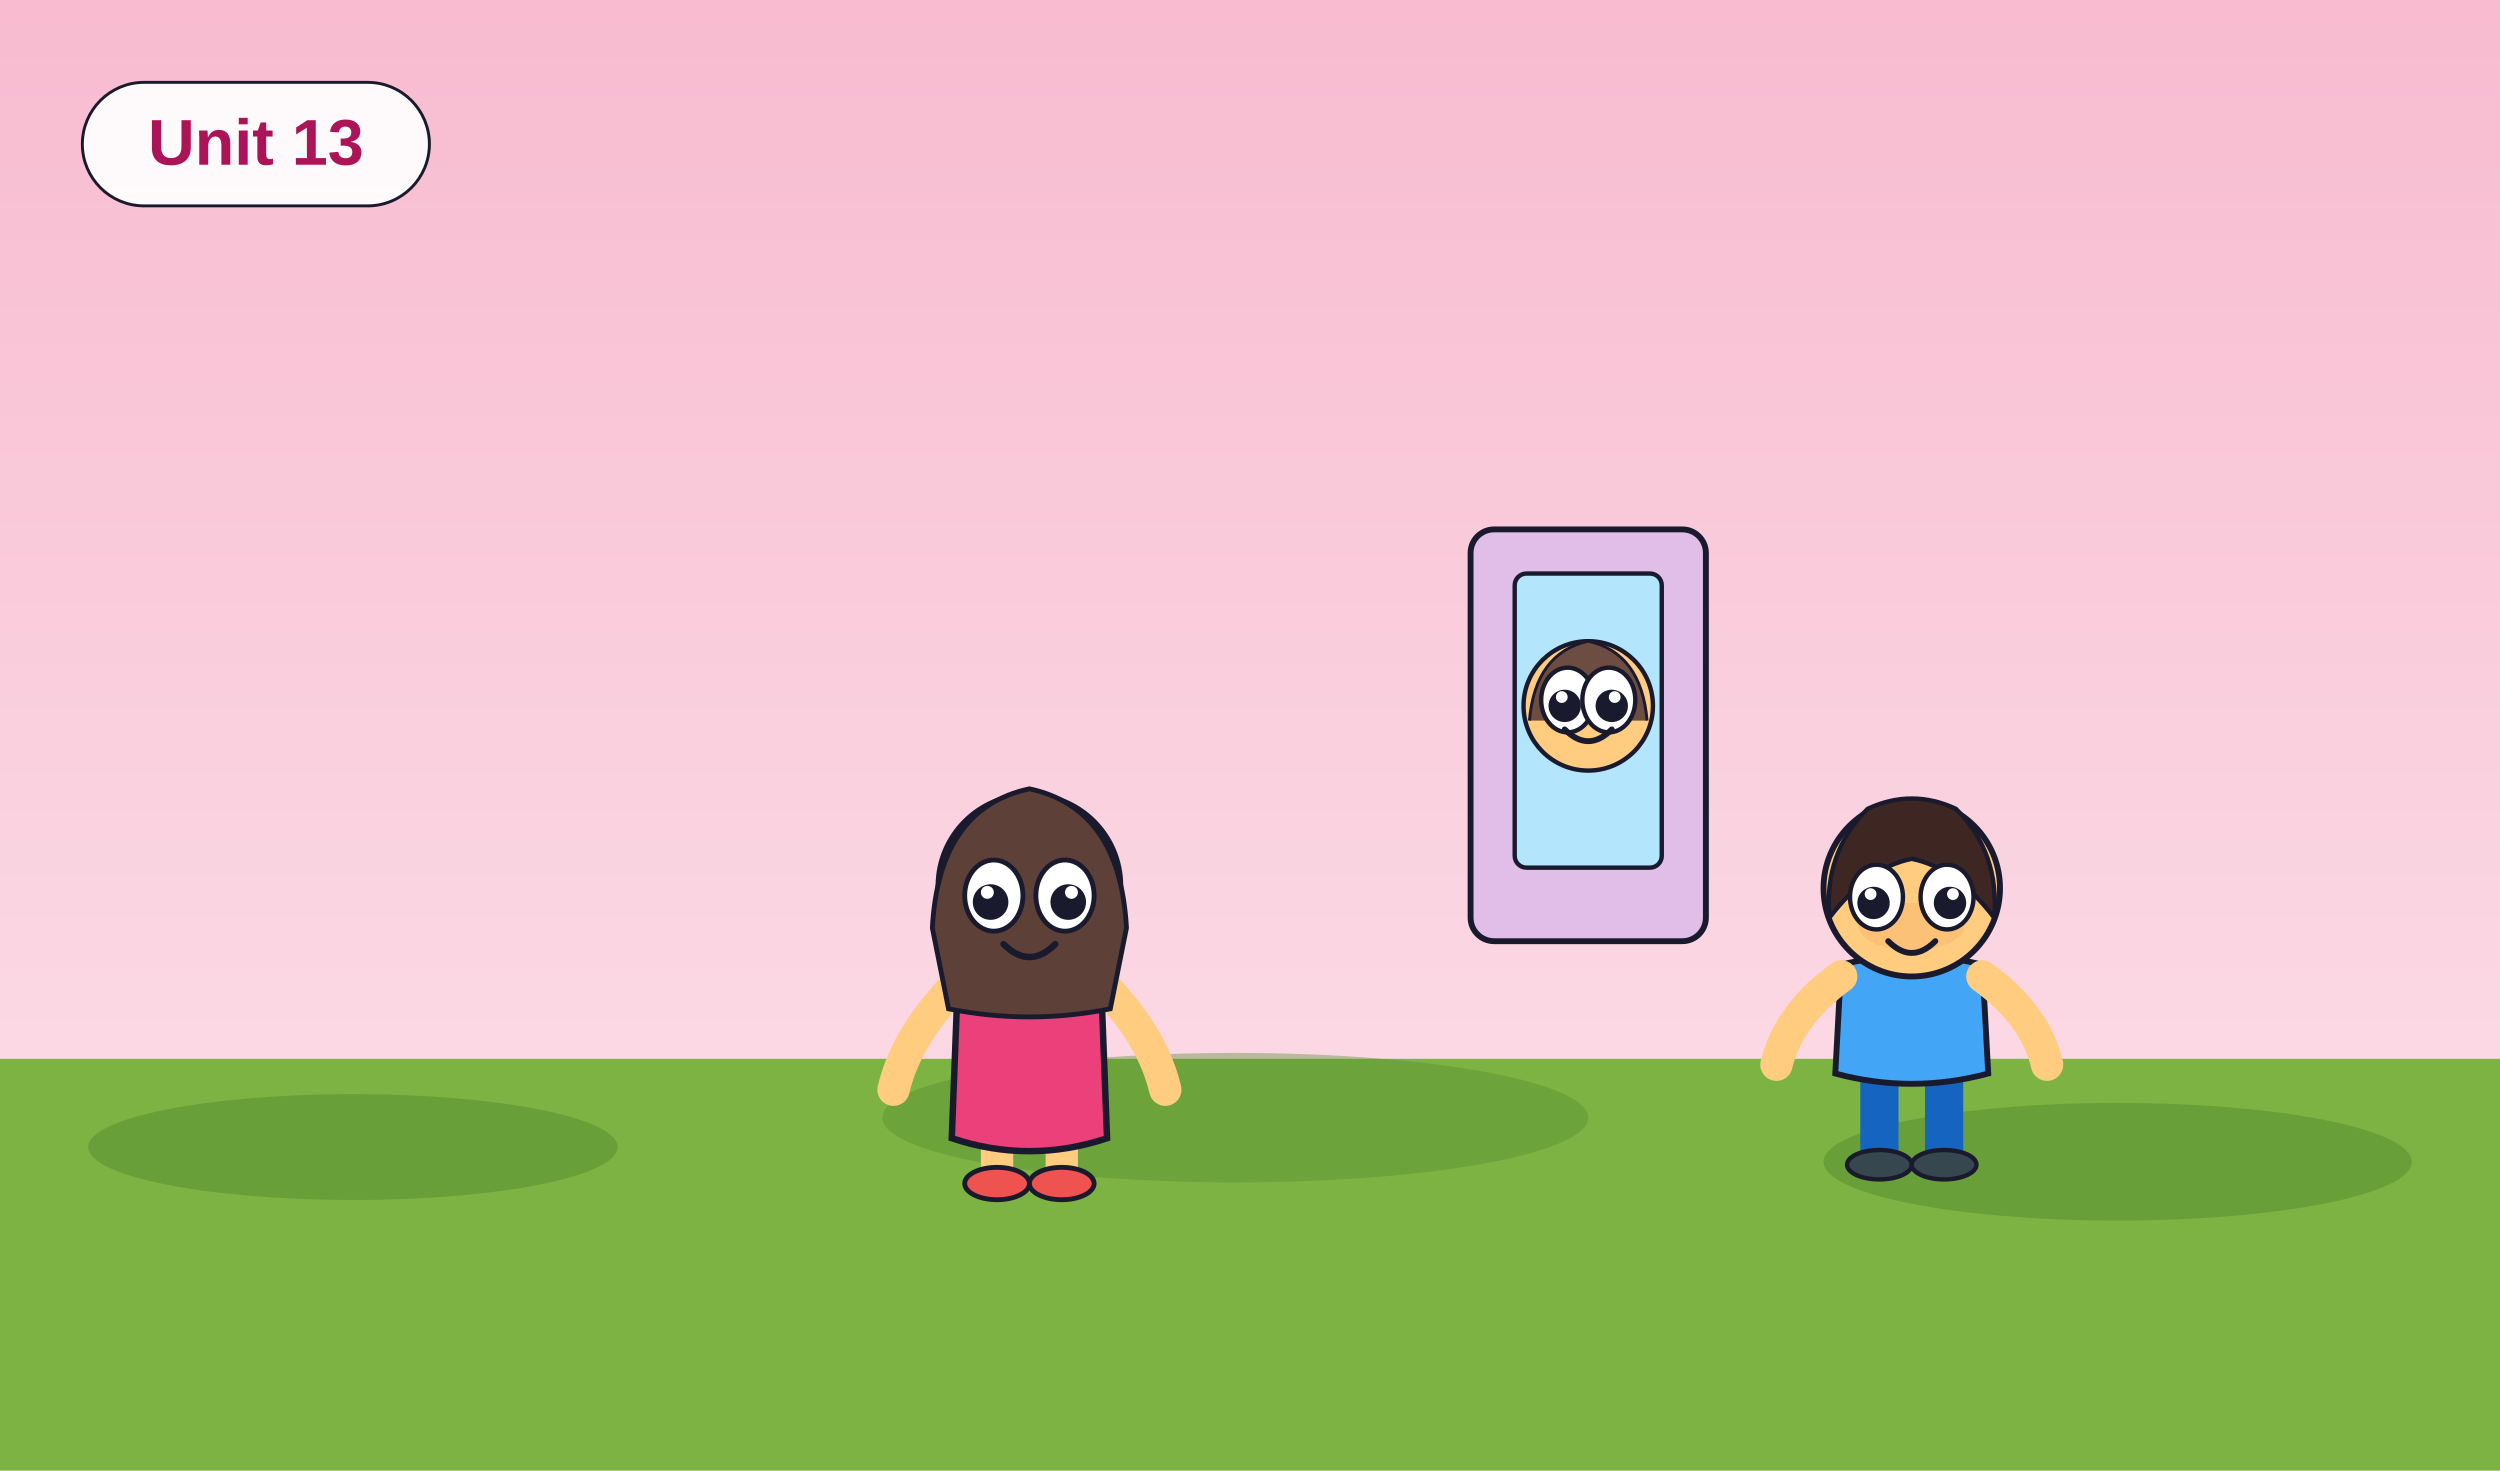
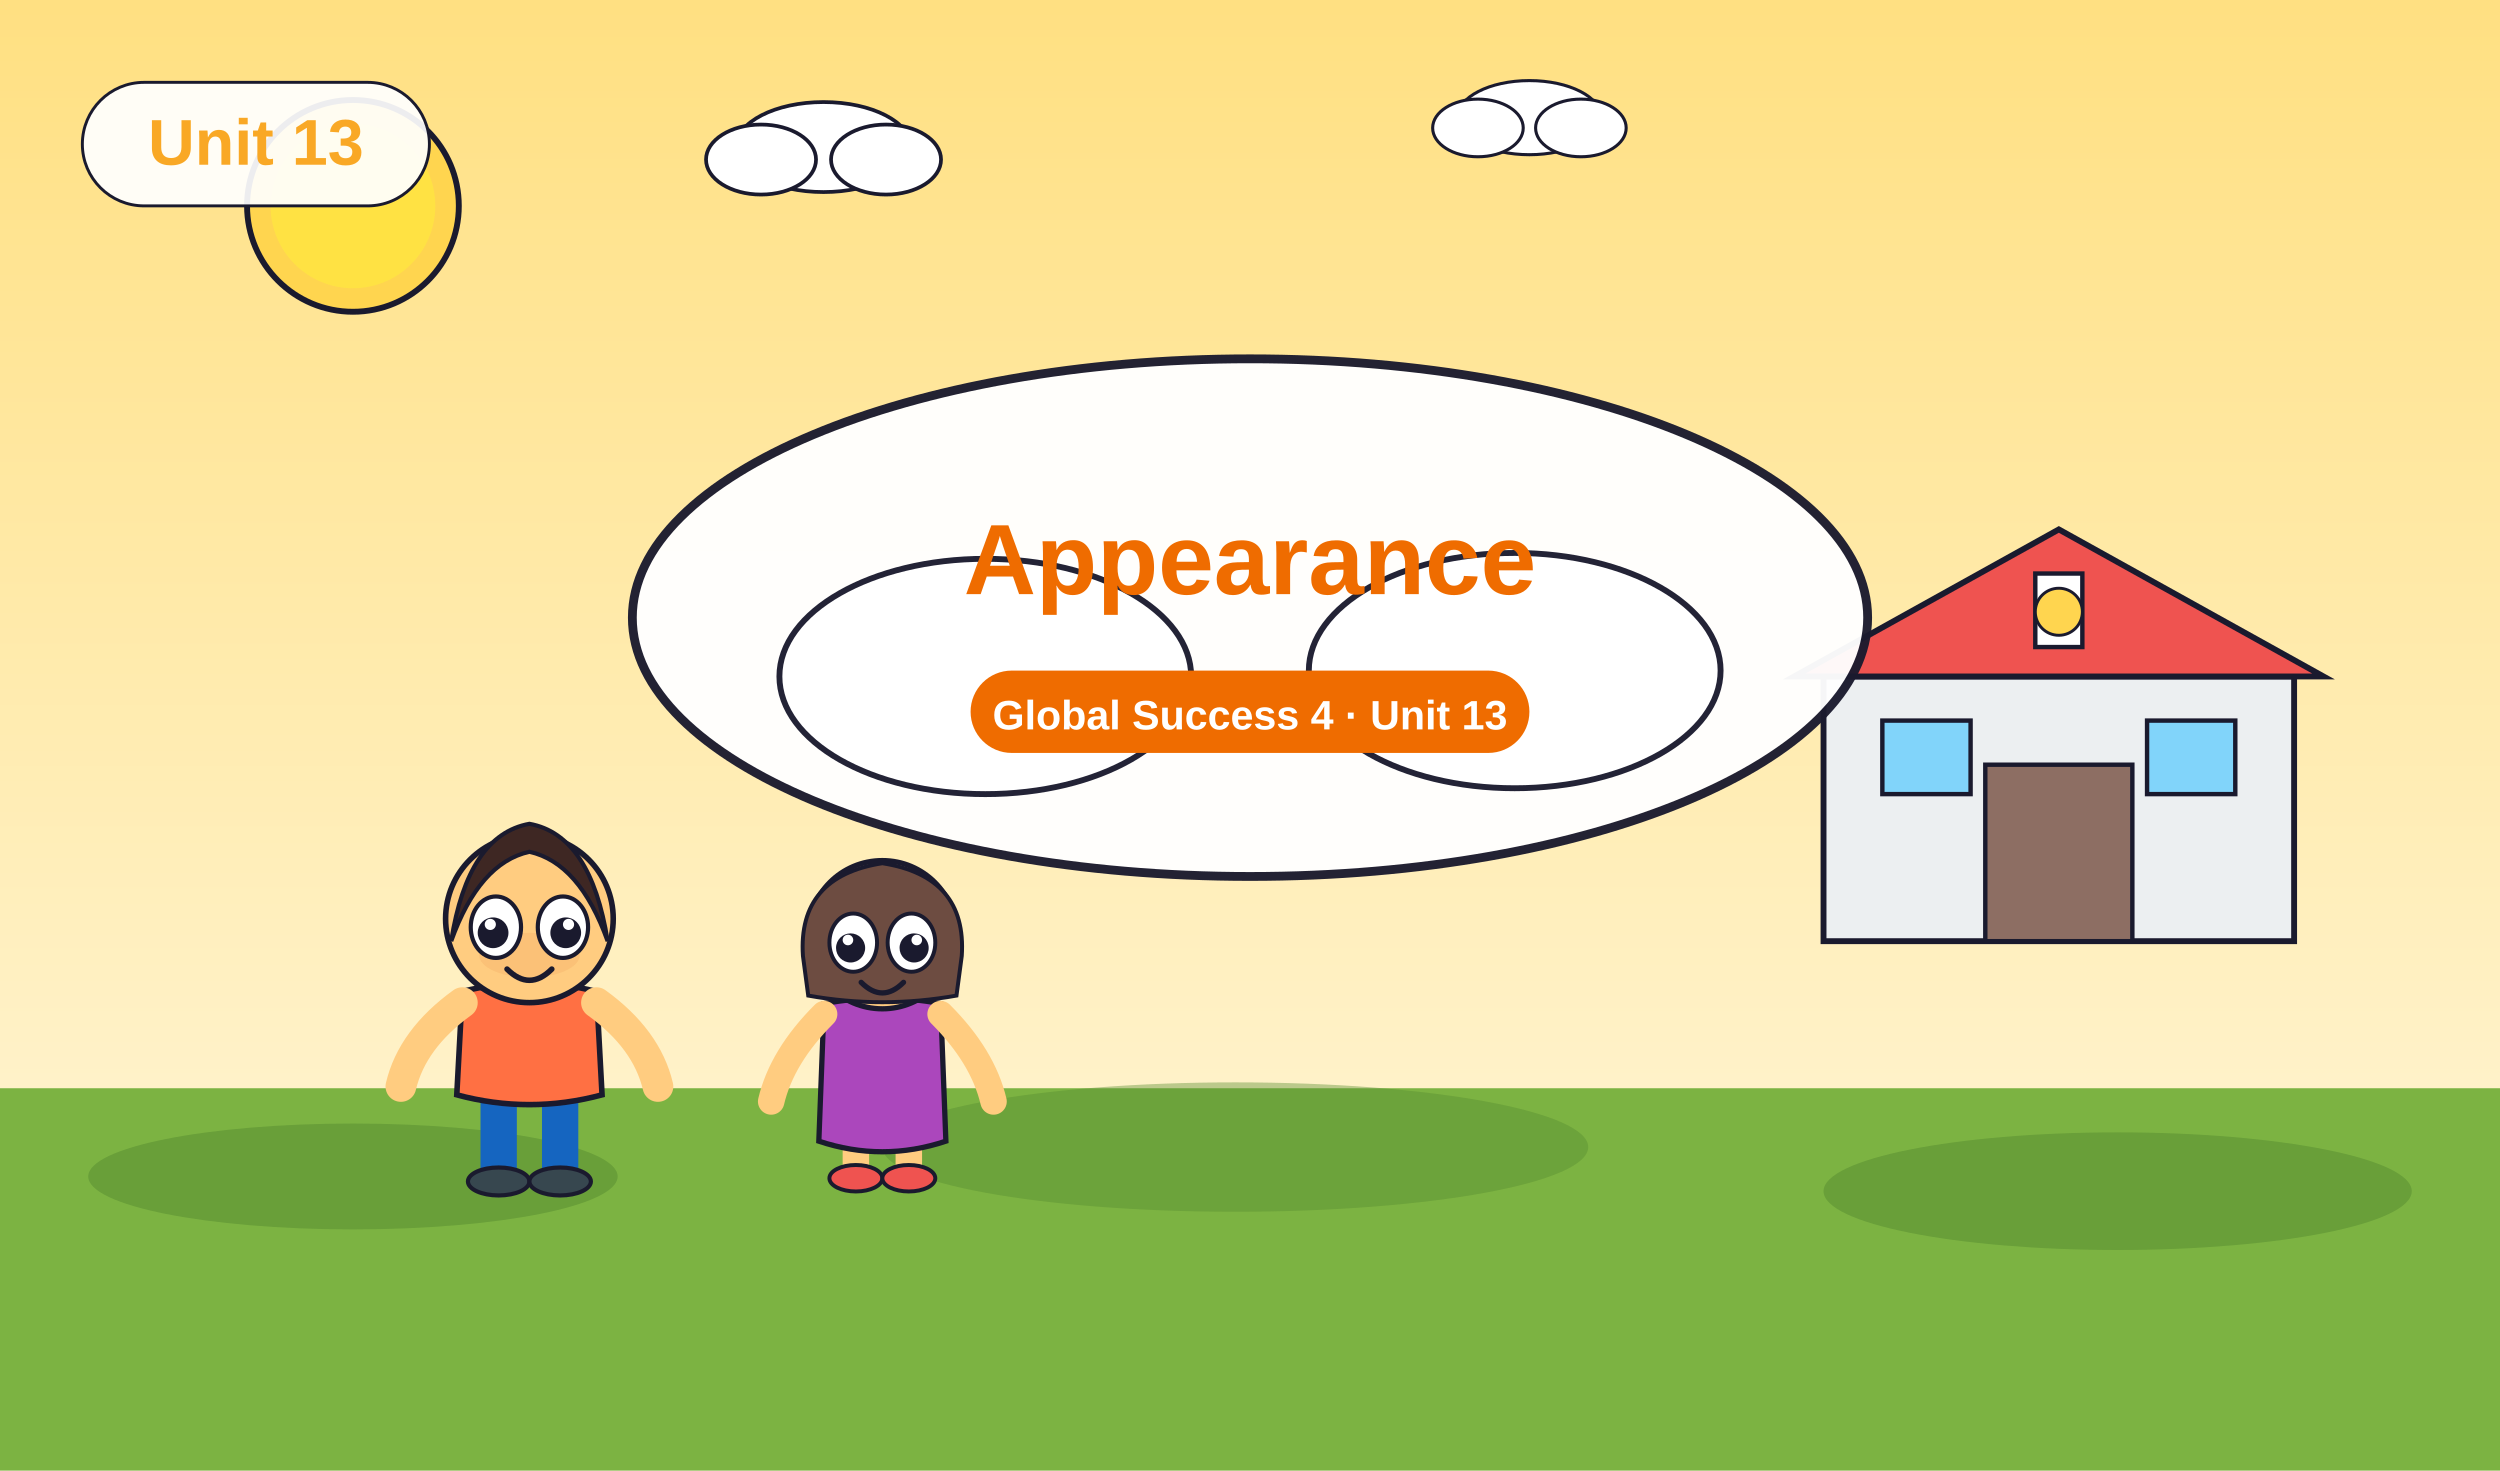
<svg xmlns="http://www.w3.org/2000/svg" viewBox="0 0 850 500" width="850" height="500" role="img" aria-label="Unit 13: Appearance">
  <defs>
    <linearGradient id="sky" x1="0" y1="0" x2="0" y2="1">
-       <stop offset="0%" stop-color="#F8BBD0" />
-       <stop offset="100%" stop-color="#FCE4EC" />
+       <stop offset="0%" stop-color="#FFE082" />
+       <stop offset="100%" stop-color="#FFF8E1" />
    </linearGradient>
  </defs>
  <rect width="850" height="500" fill="url(#sky)" />
-   <rect y="360" width="850" height="140" fill="#7CB342" />
-   <ellipse cx="120" cy="390" rx="90" ry="18" fill="#558B2F" opacity="0.5" />
-   <ellipse cx="420" cy="380" rx="120" ry="22" fill="#558B2F" opacity="0.4" />
-   <ellipse cx="720" cy="395" rx="100" ry="20" fill="#558B2F" opacity="0.5" />
-   <g transform="translate(350,310) scale(1.1)">
+   <circle cx="120" cy="70" r="36" fill="#FFD54F" stroke="#1A1A2E" stroke-width="2" />
+   <circle cx="120" cy="70" r="28" fill="#FFEB3B" opacity="0.6" />
+   <g transform="translate(280,50) scale(0.85)">
+     <ellipse cx="0" cy="0" rx="35" ry="18" fill="#FFFFFF" stroke="#1A1A2E" stroke-width="1.5" />
+     <ellipse cx="-25" cy="5" rx="22" ry="14" fill="#FFFFFF" stroke="#1A1A2E" stroke-width="1.5" />
+     <ellipse cx="25" cy="5" rx="22" ry="14" fill="#FFFFFF" stroke="#1A1A2E" stroke-width="1.5" />
+   </g>
+   <g transform="translate(520,40) scale(0.7)">
+     <ellipse cx="0" cy="0" rx="35" ry="18" fill="#FFFFFF" stroke="#1A1A2E" stroke-width="1.5" />
+     <ellipse cx="-25" cy="5" rx="22" ry="14" fill="#FFFFFF" stroke="#1A1A2E" stroke-width="1.5" />
+     <ellipse cx="25" cy="5" rx="22" ry="14" fill="#FFFFFF" stroke="#1A1A2E" stroke-width="1.5" />
+   </g>
+   <rect y="370" width="850" height="130" fill="#7CB342" />
+   <ellipse cx="120" cy="400" rx="90" ry="18" fill="#558B2F" opacity="0.5" />
+   <ellipse cx="420" cy="390" rx="120" ry="22" fill="#558B2F" opacity="0.4" />
+   <ellipse cx="720" cy="405" rx="100" ry="20" fill="#558B2F" opacity="0.5" />
+   <g transform="translate(700,250)">
+     <rect x="-80" y="-20" width="160" height="90" fill="#ECEFF1" stroke="#1A1A2E" stroke-width="2" />
+     <polygon points="-90,-20 0,-70 90,-20" fill="#EF5350" stroke="#1A1A2E" stroke-width="2" />
+     <rect x="-25" y="10" width="50" height="60" fill="#8D6E63" stroke="#1A1A2E" stroke-width="1.5" />
+     <rect x="-60" y="-5" width="30" height="25" fill="#81D4FA" stroke="#1A1A2E" stroke-width="1.5" />
+     <rect x="30" y="-5" width="30" height="25" fill="#81D4FA" stroke="#1A1A2E" stroke-width="1.5" />
+     <rect x="-8" y="-55" width="16" height="25" fill="#FFF" stroke="#1A1A2E" stroke-width="1.5" />
+     <circle cx="0" cy="-42" r="8" fill="#FFD54F" stroke="#1A1A2E" stroke-width="1" />
+   </g>
+   <g transform="translate(180,320) scale(0.95)">
+     <line x1="-11" y1="52" x2="-11" y2="82" stroke="#1565C0" stroke-width="13" stroke-linecap="round" />
+     <line x1="11" y1="52" x2="11" y2="82" stroke="#1565C0" stroke-width="13" stroke-linecap="round" />
+     <ellipse cx="-11" cy="86" rx="11" ry="5" fill="#37474F" stroke="#1A1A2E" stroke-width="1.5" />
+     <ellipse cx="11" cy="86" rx="11" ry="5" fill="#37474F" stroke="#1A1A2E" stroke-width="1.5" />
+     <path d="M-24 18 Q0 12 24 18 L26 55 Q0 62 -26 55 Z" fill="#FF7043" stroke="#1A1A2E" stroke-width="2" />
+     <path d="M-24 22 Q-42 35 -46 52" fill="none" stroke="#FFCC80" stroke-width="11" stroke-linecap="round" />
+     <path d="M24 22 Q42 35 46 52" fill="none" stroke="#FFCC80" stroke-width="11" stroke-linecap="round" />
+     <circle cx="0" cy="-8" r="30" fill="#FFCC80" stroke="#1A1A2E" stroke-width="2" />
+     <ellipse cx="0" cy="5" rx="18" ry="8" fill="#F0A860" opacity="0.3" />
+     <path d="M-28 0 Q-22 -38 0 -42 Q22 -38 28 0 Q18 -28 0 -32 Q-18 -28 -28 0" fill="#3E2723" stroke="#1A1A2E" stroke-width="1.5" />
+     <ellipse cx="-12" cy="-5" rx="9" ry="11" fill="#FFFFFF" stroke="#1A1A2E" stroke-width="1.5" />
+     <circle cx="-13" cy="-3" r="5.5" fill="#1A1A2E" />
+     <circle cx="-14" cy="-6" r="2" fill="#FFFFFF" />
+     <ellipse cx="12" cy="-5" rx="9" ry="11" fill="#FFFFFF" stroke="#1A1A2E" stroke-width="1.5" />
+     <circle cx="13" cy="-3" r="5.5" fill="#1A1A2E" />
+     <circle cx="14" cy="-6" r="2" fill="#FFFFFF" />
+     <path d="M-8 10 Q0 18 8 10" fill="none" stroke="#1A1A2E" stroke-width="2" stroke-linecap="round" />
+   </g>
+   <g transform="translate(300,325) scale(0.9)">
    <line x1="-10" y1="52" x2="-10" y2="80" stroke="#FFCC80" stroke-width="10" stroke-linecap="round" />
    <line x1="10" y1="52" x2="10" y2="80" stroke="#FFCC80" stroke-width="10" stroke-linecap="round" />
    <ellipse cx="-10" cy="84" rx="10" ry="5" fill="#EF5350" stroke="#1A1A2E" stroke-width="1.5" />
    <ellipse cx="10" cy="84" rx="10" ry="5" fill="#EF5350" stroke="#1A1A2E" stroke-width="1.5" />
-     <path d="M-22 18 Q0 14 22 18 L24 70 Q0 78 -24 70 Z" fill="#EC407A" stroke="#1A1A2E" stroke-width="2" />
+     <path d="M-22 18 Q0 14 22 18 L24 70 Q0 78 -24 70 Z" fill="#AB47BC" stroke="#1A1A2E" stroke-width="2" />
    <path d="M-22 22 Q-38 38 -42 55" fill="none" stroke="#FFCC80" stroke-width="10" stroke-linecap="round" />
    <path d="M22 22 Q38 38 42 55" fill="none" stroke="#FFCC80" stroke-width="10" stroke-linecap="round" />
    <circle cx="0" cy="-8" r="28" fill="#FFCC80" stroke="#1A1A2E" stroke-width="2" />
-     <path d="M-30 5 Q-28 -32 0 -38 Q28 -32 30 5 L25 30 Q0 35 -25 30 Z" fill="#5D4037" stroke="#1A1A2E" stroke-width="1.5" />
+     <path d="M-30 0 Q-32 -30 0 -35 Q32 -30 30 0 L28 15 Q0 20 -28 15 Z" fill="#6D4C41" stroke="#1A1A2E" stroke-width="1.5" />
    <ellipse cx="-11" cy="-5" rx="9" ry="11" fill="#FFFFFF" stroke="#1A1A2E" stroke-width="1.5" />
    <circle cx="-12" cy="-3" r="5.5" fill="#1A1A2E" />
    <circle cx="-13" cy="-6" r="2" fill="#FFFFFF" />
    <ellipse cx="11" cy="-5" rx="9" ry="11" fill="#FFFFFF" stroke="#1A1A2E" stroke-width="1.5" />
    <circle cx="12" cy="-3" r="5.5" fill="#1A1A2E" />
    <circle cx="13" cy="-6" r="2" fill="#FFFFFF" />
    <path d="M-8 10 Q0 18 8 10" fill="none" stroke="#1A1A2E" stroke-width="2" stroke-linecap="round" />
  </g>
-   <rect x="500" y="180" width="80" height="140" rx="8" fill="#E1BEE7" stroke="#1A1A2E" stroke-width="2" />
-   <rect x="515" y="195" width="50" height="100" rx="4" fill="#B3E5FC" stroke="#1A1A2E" stroke-width="1.5" />
-   <g transform="translate(540,240)">
-     <circle cx="0" cy="0" r="22" fill="#FFCC80" stroke="#1A1A2E" stroke-width="1.5" />
-     <path d="M-20 5 Q-18 -18 0 -22 Q18 -18 20 5" fill="#6D4C41" stroke="#1A1A2E" stroke-width="1" />
-     <ellipse cx="-7" cy="-2" rx="9" ry="11" fill="#FFFFFF" stroke="#1A1A2E" stroke-width="1.5" />
-     <circle cx="-8" cy="0" r="5.5" fill="#1A1A2E" />
-     <circle cx="-9" cy="-3" r="2" fill="#FFFFFF" />
-     <ellipse cx="7" cy="-2" rx="9" ry="11" fill="#FFFFFF" stroke="#1A1A2E" stroke-width="1.5" />
-     <circle cx="8" cy="0" r="5.5" fill="#1A1A2E" />
-     <circle cx="9" cy="-3" r="2" fill="#FFFFFF" />
-     <path d="M-8 8 Q0 16 8 8" fill="none" stroke="#1A1A2E" stroke-width="2" stroke-linecap="round" />
-   </g>
-   <g transform="translate(650,310) scale(1)">
-     <line x1="-11" y1="52" x2="-11" y2="82" stroke="#1565C0" stroke-width="13" stroke-linecap="round" />
-     <line x1="11" y1="52" x2="11" y2="82" stroke="#1565C0" stroke-width="13" stroke-linecap="round" />
-     <ellipse cx="-11" cy="86" rx="11" ry="5" fill="#37474F" stroke="#1A1A2E" stroke-width="1.5" />
-     <ellipse cx="11" cy="86" rx="11" ry="5" fill="#37474F" stroke="#1A1A2E" stroke-width="1.5" />
-     <path d="M-24 18 Q0 12 24 18 L26 55 Q0 62 -26 55 Z" fill="#42A5F5" stroke="#1A1A2E" stroke-width="2" />
-     <path d="M-24 22 Q-42 35 -46 52" fill="none" stroke="#FFCC80" stroke-width="11" stroke-linecap="round" />
-     <path d="M24 22 Q42 35 46 52" fill="none" stroke="#FFCC80" stroke-width="11" stroke-linecap="round" />
-     <circle cx="0" cy="-8" r="30" fill="#FFCC80" stroke="#1A1A2E" stroke-width="2" />
-     <ellipse cx="0" cy="5" rx="18" ry="8" fill="#F0A860" opacity="0.3" />
-     <path d="M-28 2 Q-30 -20 -15 -35 Q0 -42 15 -35 Q30 -20 28 2 Q15 -15 0 -18 Q-15 -15 -28 2" fill="#3E2723" stroke="#1A1A2E" stroke-width="1.5" />
-     <ellipse cx="-12" cy="-5" rx="9" ry="11" fill="#FFFFFF" stroke="#1A1A2E" stroke-width="1.5" />
-     <circle cx="-13" cy="-3" r="5.5" fill="#1A1A2E" />
-     <circle cx="-14" cy="-6" r="2" fill="#FFFFFF" />
-     <ellipse cx="12" cy="-5" rx="9" ry="11" fill="#FFFFFF" stroke="#1A1A2E" stroke-width="1.5" />
-     <circle cx="13" cy="-3" r="5.5" fill="#1A1A2E" />
-     <circle cx="14" cy="-6" r="2" fill="#FFFFFF" />
-     <path d="M-8 10 Q0 18 8 10" fill="none" stroke="#1A1A2E" stroke-width="2" stroke-linecap="round" />
+   <g transform="translate(425,210)">
+     <ellipse cx="0" cy="0" rx="210" ry="88" fill="#FFFFFF" stroke="#1A1A2E" stroke-width="3" opacity="0.96" />
+     <ellipse cx="-90" cy="20" rx="70" ry="40" fill="#FFFFFF" stroke="#1A1A2E" stroke-width="2" opacity="0.96" />
+     <ellipse cx="90" cy="18" rx="70" ry="40" fill="#FFFFFF" stroke="#1A1A2E" stroke-width="2" opacity="0.96" />
+     <text x="0" y="-8" text-anchor="middle" font-family="Arial Rounded MT Bold,Arial,Helvetica,sans-serif" font-size="34" font-weight="700" fill="#EF6C00">Appearance</text>
+     <rect x="-95" y="18" width="190" height="28" rx="14" fill="#EF6C00" />
+     <text x="0" y="38" text-anchor="middle" font-family="Arial,Helvetica,sans-serif" font-size="14" font-weight="700" fill="#FFFFFF">Global Success 4 · Unit 13</text>
  </g>
  <rect x="28" y="28" width="118" height="42" rx="21" fill="rgba(255,255,255,0.92)" stroke="#1A1A2E" stroke-width="1" />
-   <text x="87" y="56" text-anchor="middle" font-family="Arial,Helvetica,sans-serif" font-size="22" font-weight="700" fill="#AD1457">Unit 13</text>
+   <text x="87" y="56" text-anchor="middle" font-family="Arial,Helvetica,sans-serif" font-size="22" font-weight="700" fill="#F9A825">Unit 13</text>
</svg>
